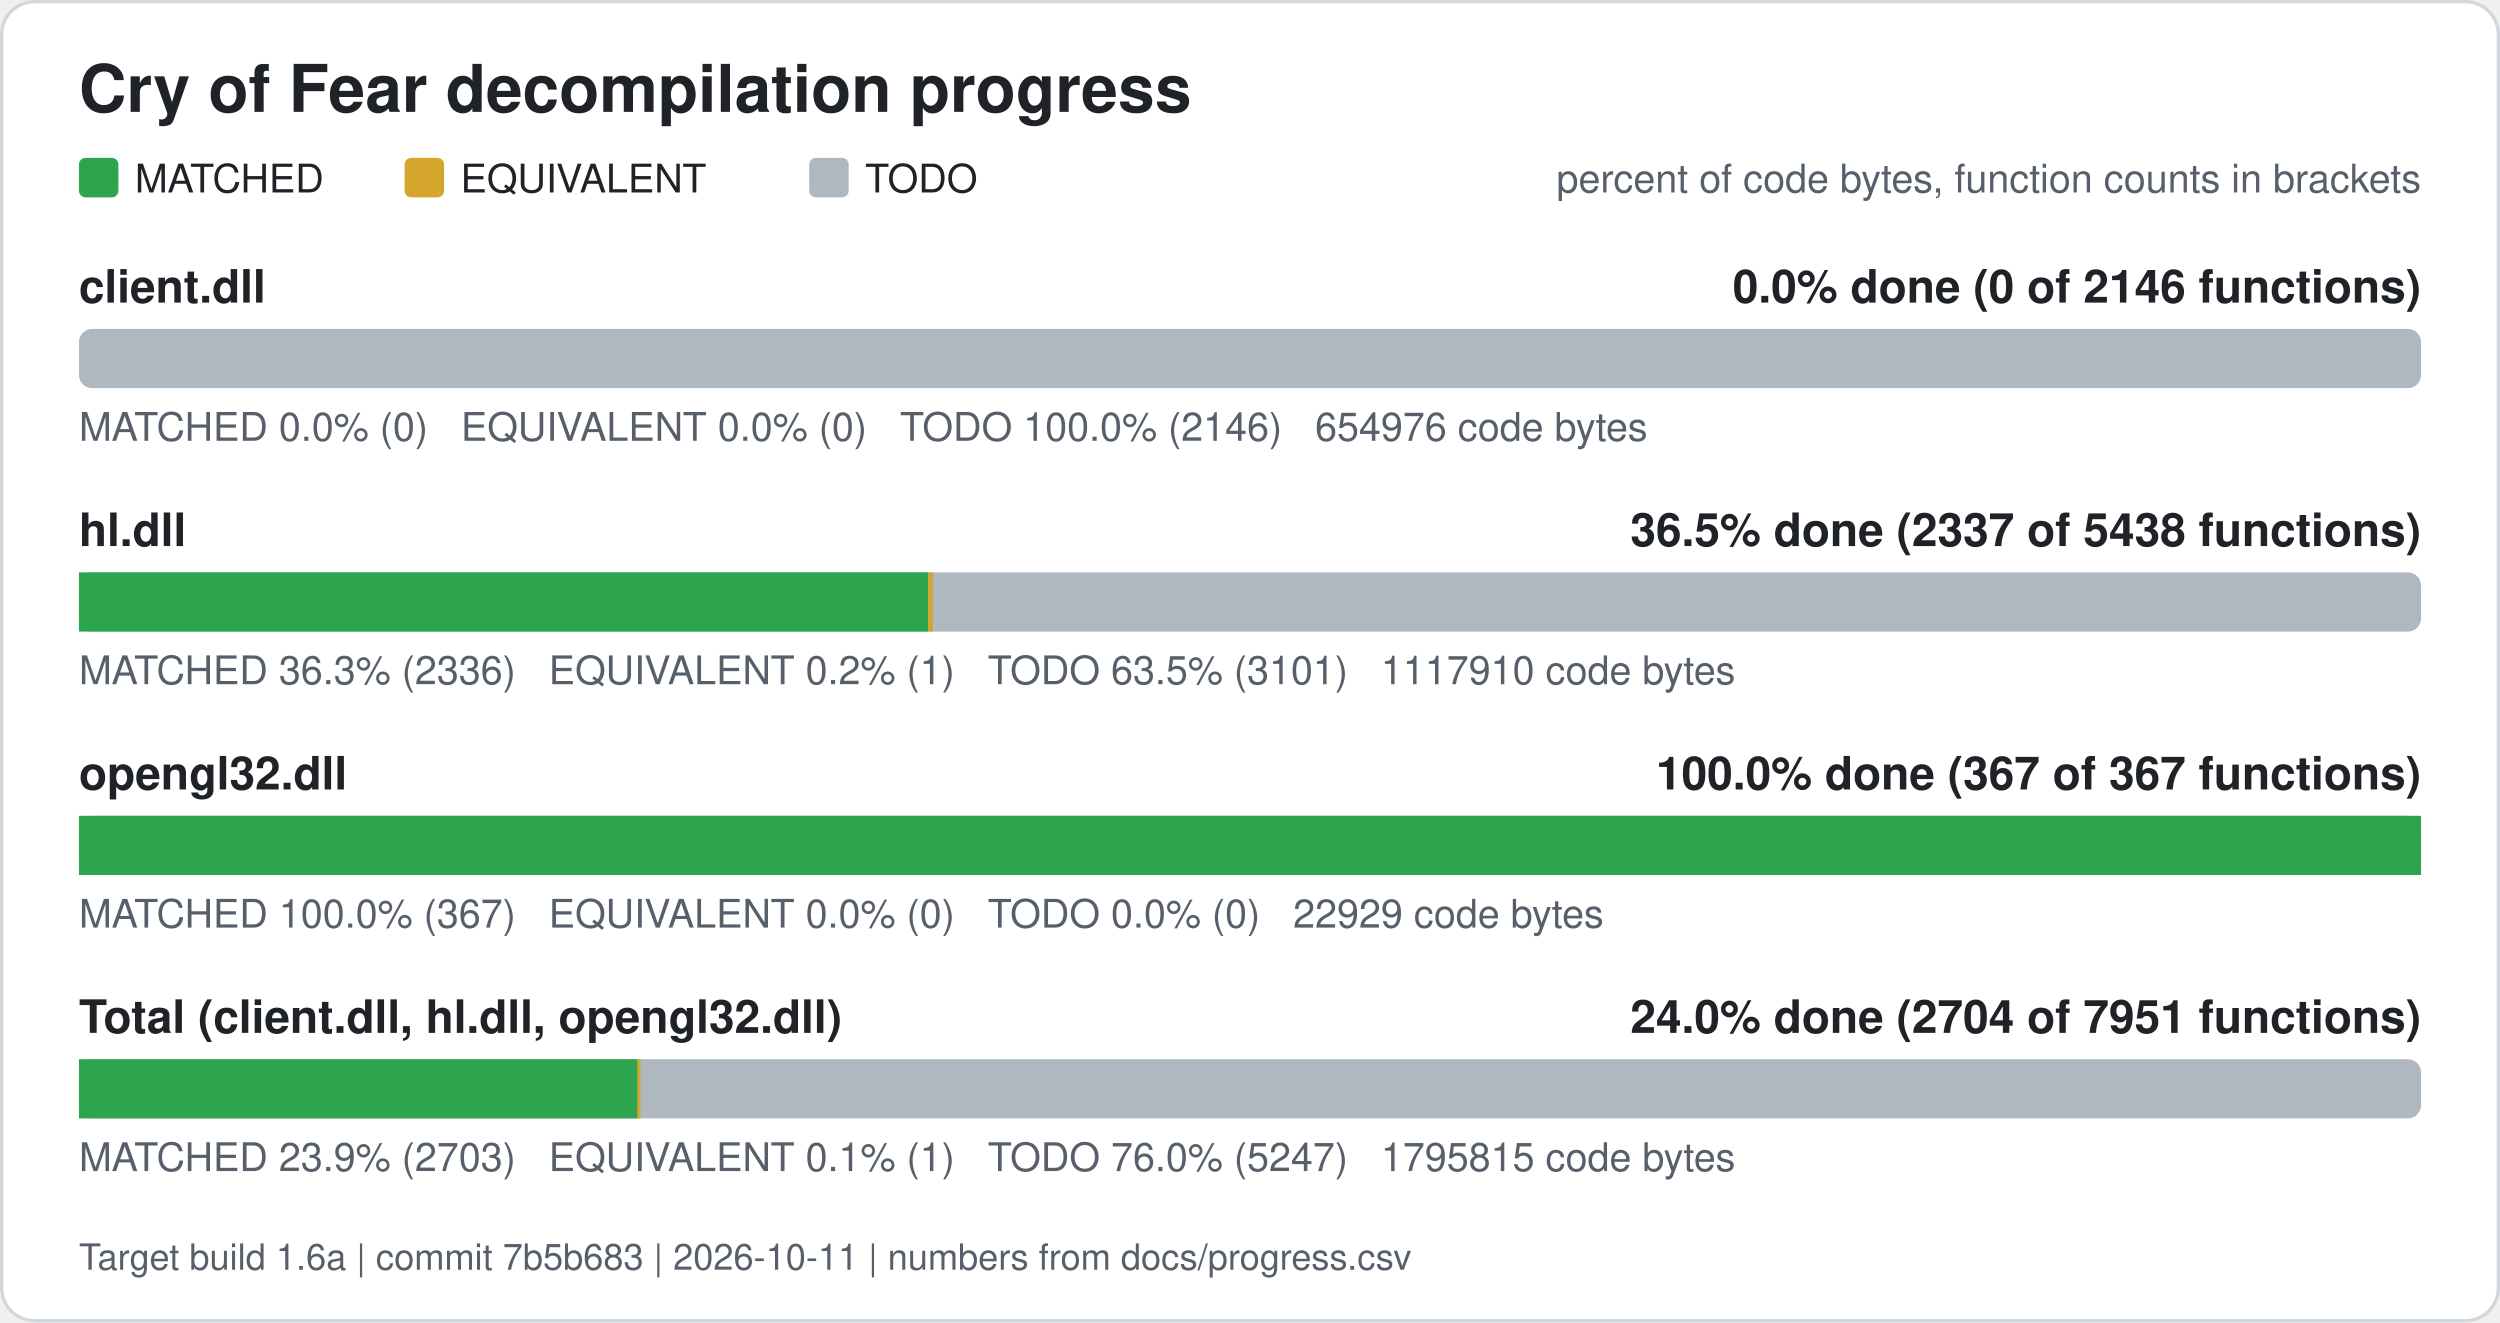
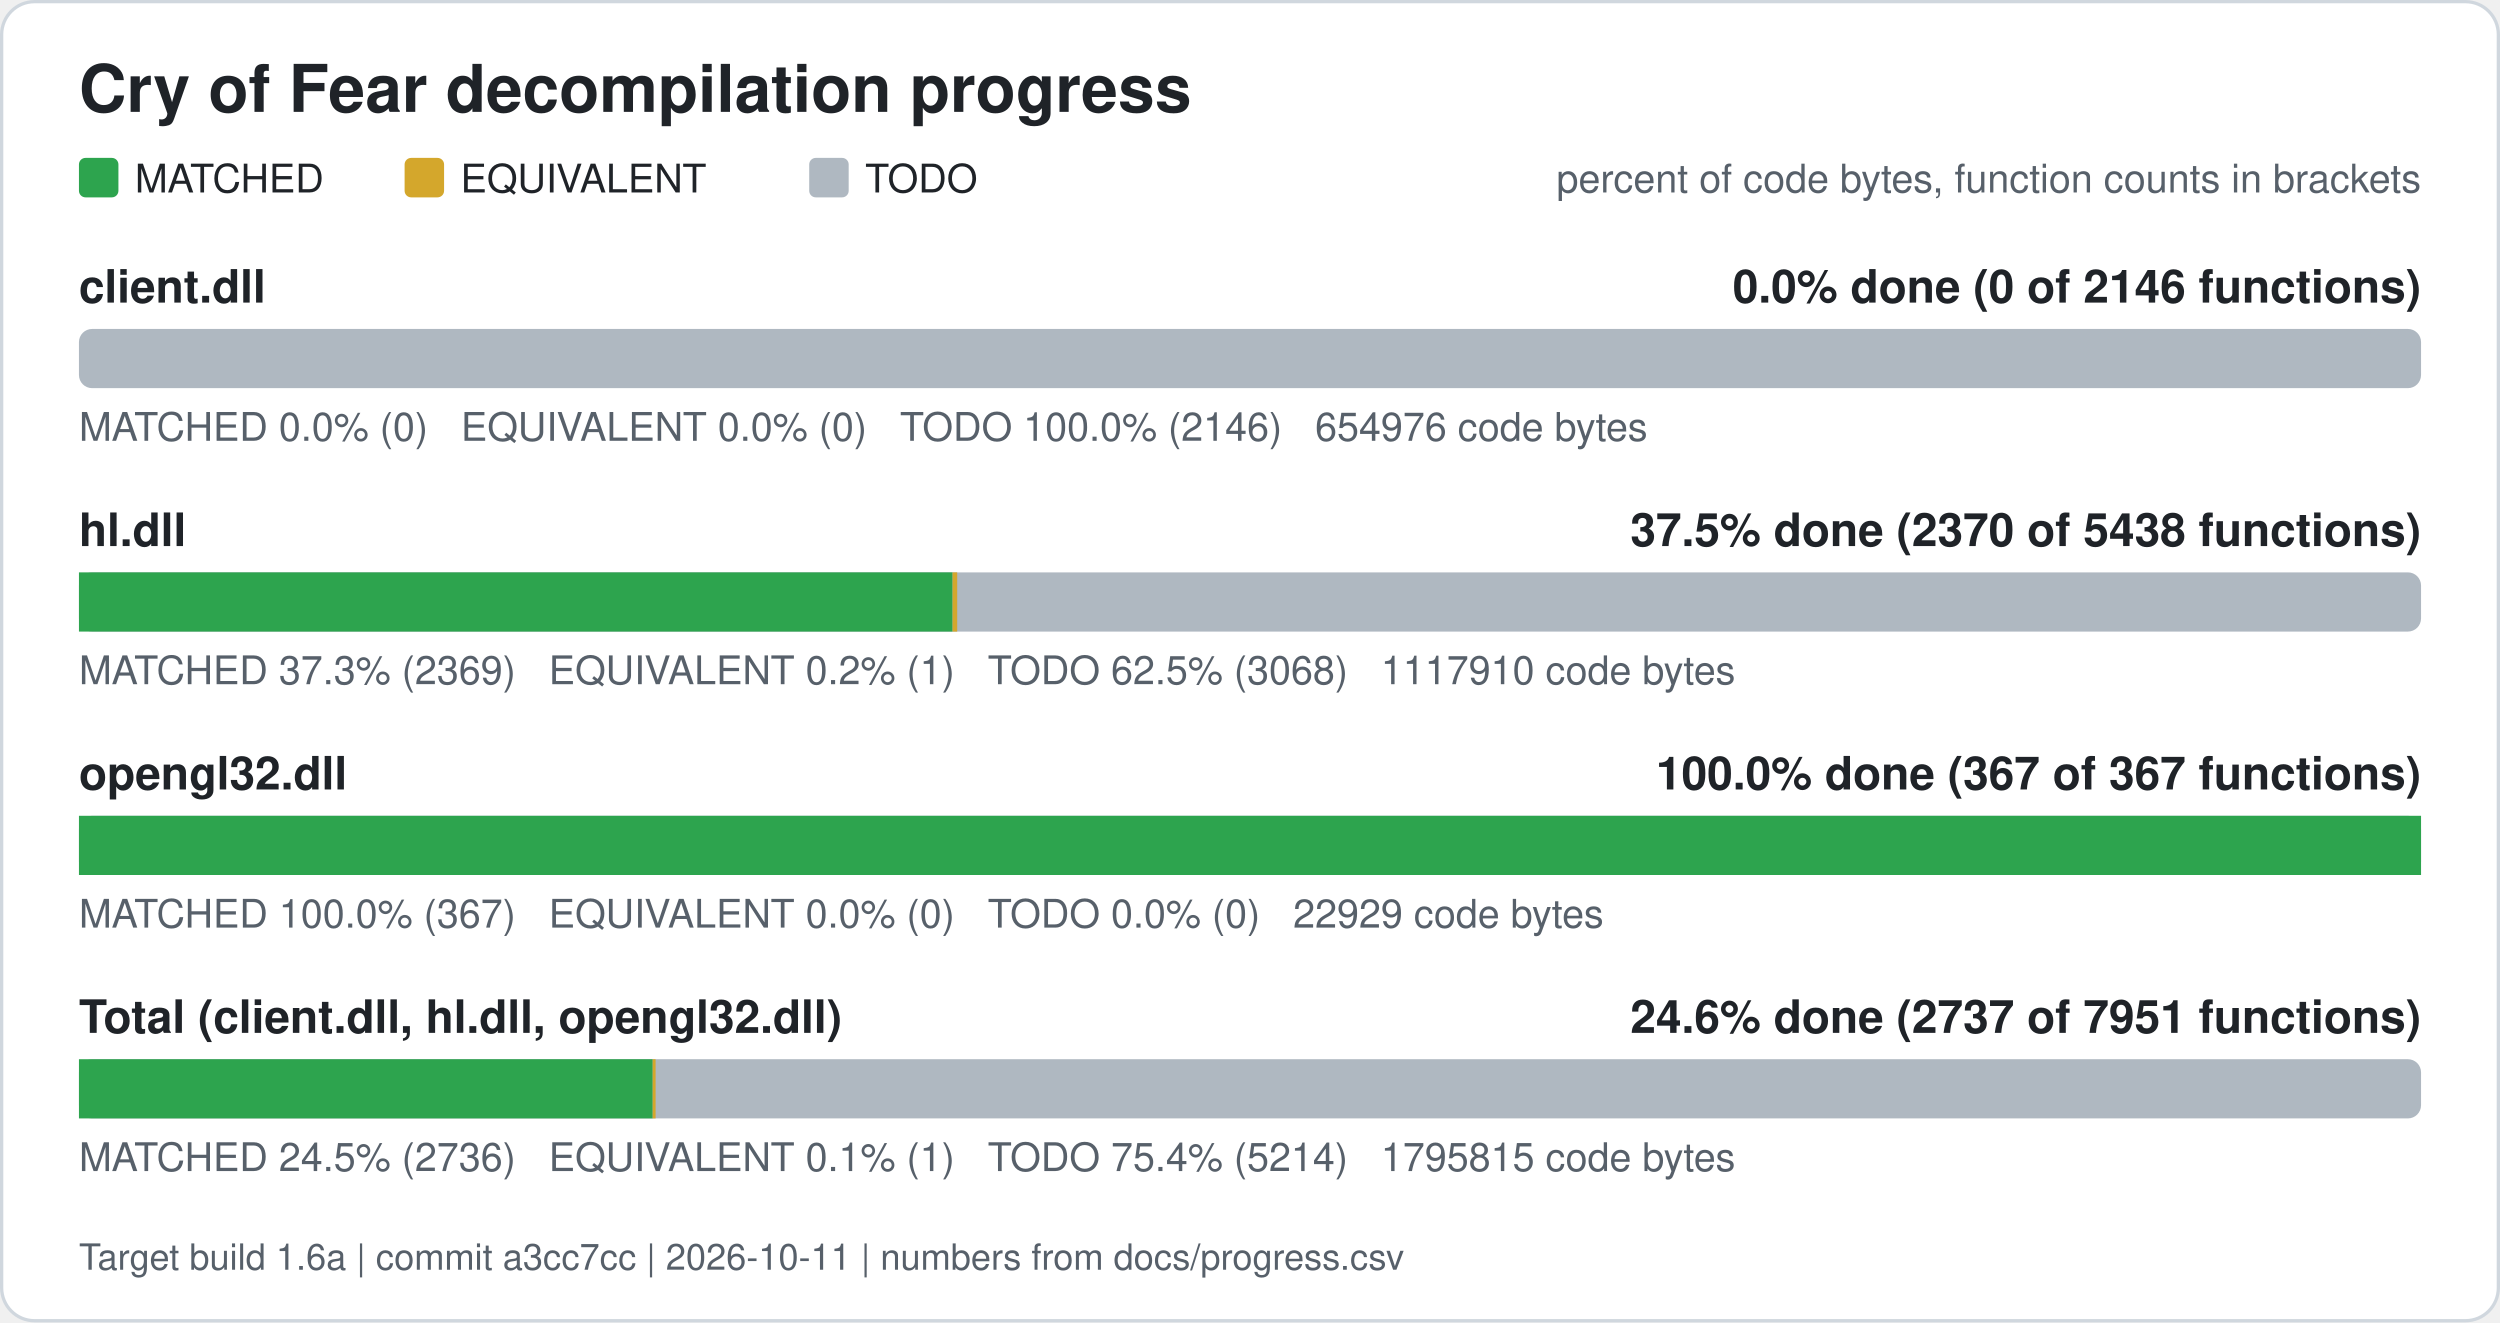
<svg xmlns="http://www.w3.org/2000/svg" width="760" height="402" viewBox="0 0 760 402" role="img" aria-label="Cry of Fear decompilation progress">
  <rect x="0.5" y="0.5" width="759" height="401" rx="10" fill="#ffffff" stroke="#d0d7de" />
  <text x="24" y="34" font-family="Segoe UI, Helvetica, Arial, sans-serif" font-size="20" font-weight="600" fill="#1f2328">Cry of Fear decompilation progress</text>
  <rect x="24" y="48" width="12" height="12" rx="2" fill="#2da44e" />
  <text x="41" y="58.5" font-family="Segoe UI, Helvetica, Arial, sans-serif" font-size="12" fill="#1f2328">MATCHED</text>
  <rect x="123" y="48" width="12" height="12" rx="2" fill="#d4a72c" />
  <text x="140" y="58.5" font-family="Segoe UI, Helvetica, Arial, sans-serif" font-size="12" fill="#1f2328">EQUIVALENT</text>
  <rect x="246" y="48" width="12" height="12" rx="2" fill="#afb8c1" />
  <text x="263" y="58.5" font-family="Segoe UI, Helvetica, Arial, sans-serif" font-size="12" fill="#1f2328">TODO</text>
  <text x="736" y="58.5" font-family="Segoe UI, Helvetica, Arial, sans-serif" font-size="12" fill="#57606a" text-anchor="end">percent of code bytes, function counts in brackets</text>
  <text x="24" y="92" font-family="Segoe UI, Helvetica, Arial, sans-serif" font-size="14" font-weight="600" fill="#1f2328">client.dll</text>
  <text x="736" y="92" font-family="Segoe UI, Helvetica, Arial, sans-serif" font-size="14" font-weight="600" fill="#1f2328" text-anchor="end">0.0% done (0 of 2146 functions)</text>
  <rect x="24" y="100" width="712" height="18" rx="4" fill="#afb8c1" />
  <text x="24" y="134" font-family="Segoe UI, Helvetica, Arial, sans-serif" font-size="12" fill="#57606a" xml:space="preserve">MATCHED 0.0% (0)   EQUIVALENT 0.0% (0)   TODO 100.0% (2146)   654976 code bytes</text>
  <text x="24" y="166" font-family="Segoe UI, Helvetica, Arial, sans-serif" font-size="14" font-weight="600" fill="#1f2328">hl.dll</text>
-   <text x="736" y="166" font-family="Segoe UI, Helvetica, Arial, sans-serif" font-size="14" font-weight="600" fill="#1f2328" text-anchor="end">36.5% done (2337 of 5438 functions)</text>
+   <text x="736" y="166" font-family="Segoe UI, Helvetica, Arial, sans-serif" font-size="14" font-weight="600" fill="#1f2328" text-anchor="end">37.5% done (2370 of 5438 functions)</text>
  <rect x="24" y="174" width="712" height="18" rx="4" fill="#afb8c1" />
-   <rect x="24.00" y="174" width="258.19" height="18" fill="#2da44e" />
-   <rect x="282.19" y="174" width="1.41" height="18" fill="#d4a72c" />
-   <text x="24" y="208" font-family="Segoe UI, Helvetica, Arial, sans-serif" font-size="12" fill="#57606a" xml:space="preserve">MATCHED 36.3% (2336)   EQUIVALENT 0.2% (1)   TODO 63.5% (3101)   1117910 code bytes</text>
+   <rect x="24.00" y="174" width="265.58" height="18" fill="#2da44e" />
+   <rect x="289.58" y="174" width="1.41" height="18" fill="#d4a72c" />
+   <text x="24" y="208" font-family="Segoe UI, Helvetica, Arial, sans-serif" font-size="12" fill="#57606a" xml:space="preserve">MATCHED 37.3% (2369)   EQUIVALENT 0.2% (1)   TODO 62.5% (3068)   1117910 code bytes</text>
  <text x="24" y="240" font-family="Segoe UI, Helvetica, Arial, sans-serif" font-size="14" font-weight="600" fill="#1f2328">opengl32.dll</text>
  <text x="736" y="240" font-family="Segoe UI, Helvetica, Arial, sans-serif" font-size="14" font-weight="600" fill="#1f2328" text-anchor="end">100.0% done (367 of 367 functions)</text>
  <rect x="24" y="248" width="712" height="18" rx="4" fill="#afb8c1" />
  <rect x="24.00" y="248" width="712.00" height="18" fill="#2da44e" />
  <text x="24" y="282" font-family="Segoe UI, Helvetica, Arial, sans-serif" font-size="12" fill="#57606a" xml:space="preserve">MATCHED 100.0% (367)   EQUIVALENT 0.0% (0)   TODO 0.0% (0)   22929 code bytes</text>
  <text x="24" y="314" font-family="Segoe UI, Helvetica, Arial, sans-serif" font-size="14" font-weight="600" fill="#1f2328">Total (client.dll, hl.dll, opengl32.dll)</text>
-   <text x="736" y="314" font-family="Segoe UI, Helvetica, Arial, sans-serif" font-size="14" font-weight="600" fill="#1f2328" text-anchor="end">24.0% done (2704 of 7951 functions)</text>
+   <text x="736" y="314" font-family="Segoe UI, Helvetica, Arial, sans-serif" font-size="14" font-weight="600" fill="#1f2328" text-anchor="end">24.6% done (2737 of 7951 functions)</text>
  <rect x="24" y="322" width="712" height="18" rx="4" fill="#afb8c1" />
-   <rect x="24.00" y="322" width="169.82" height="18" fill="#2da44e" />
-   <rect x="193.82" y="322" width="0.88" height="18" fill="#d4a72c" />
-   <text x="24" y="356" font-family="Segoe UI, Helvetica, Arial, sans-serif" font-size="12" fill="#57606a" xml:space="preserve">MATCHED 23.9% (2703)   EQUIVALENT 0.1% (1)   TODO 76.0% (5247)   1795815 code bytes</text>
-   <text x="24" y="386" font-family="Segoe UI, Helvetica, Arial, sans-serif" font-size="11" fill="#57606a">Target build 1.6a | commit 7b5b683 | 2026-10-11 | numbers from docs/progress.csv</text>
+   <rect x="24.00" y="322" width="174.42" height="18" fill="#2da44e" />
+   <rect x="198.42" y="322" width="0.88" height="18" fill="#d4a72c" />
+   <text x="24" y="356" font-family="Segoe UI, Helvetica, Arial, sans-serif" font-size="12" fill="#57606a" xml:space="preserve">MATCHED 24.5% (2736)   EQUIVALENT 0.1% (1)   TODO 75.4% (5214)   1795815 code bytes</text>
+   <text x="24" y="386" font-family="Segoe UI, Helvetica, Arial, sans-serif" font-size="11" fill="#57606a">Target build 1.6a | commit a3cc7cc | 2026-10-11 | numbers from docs/progress.csv</text>
</svg>
